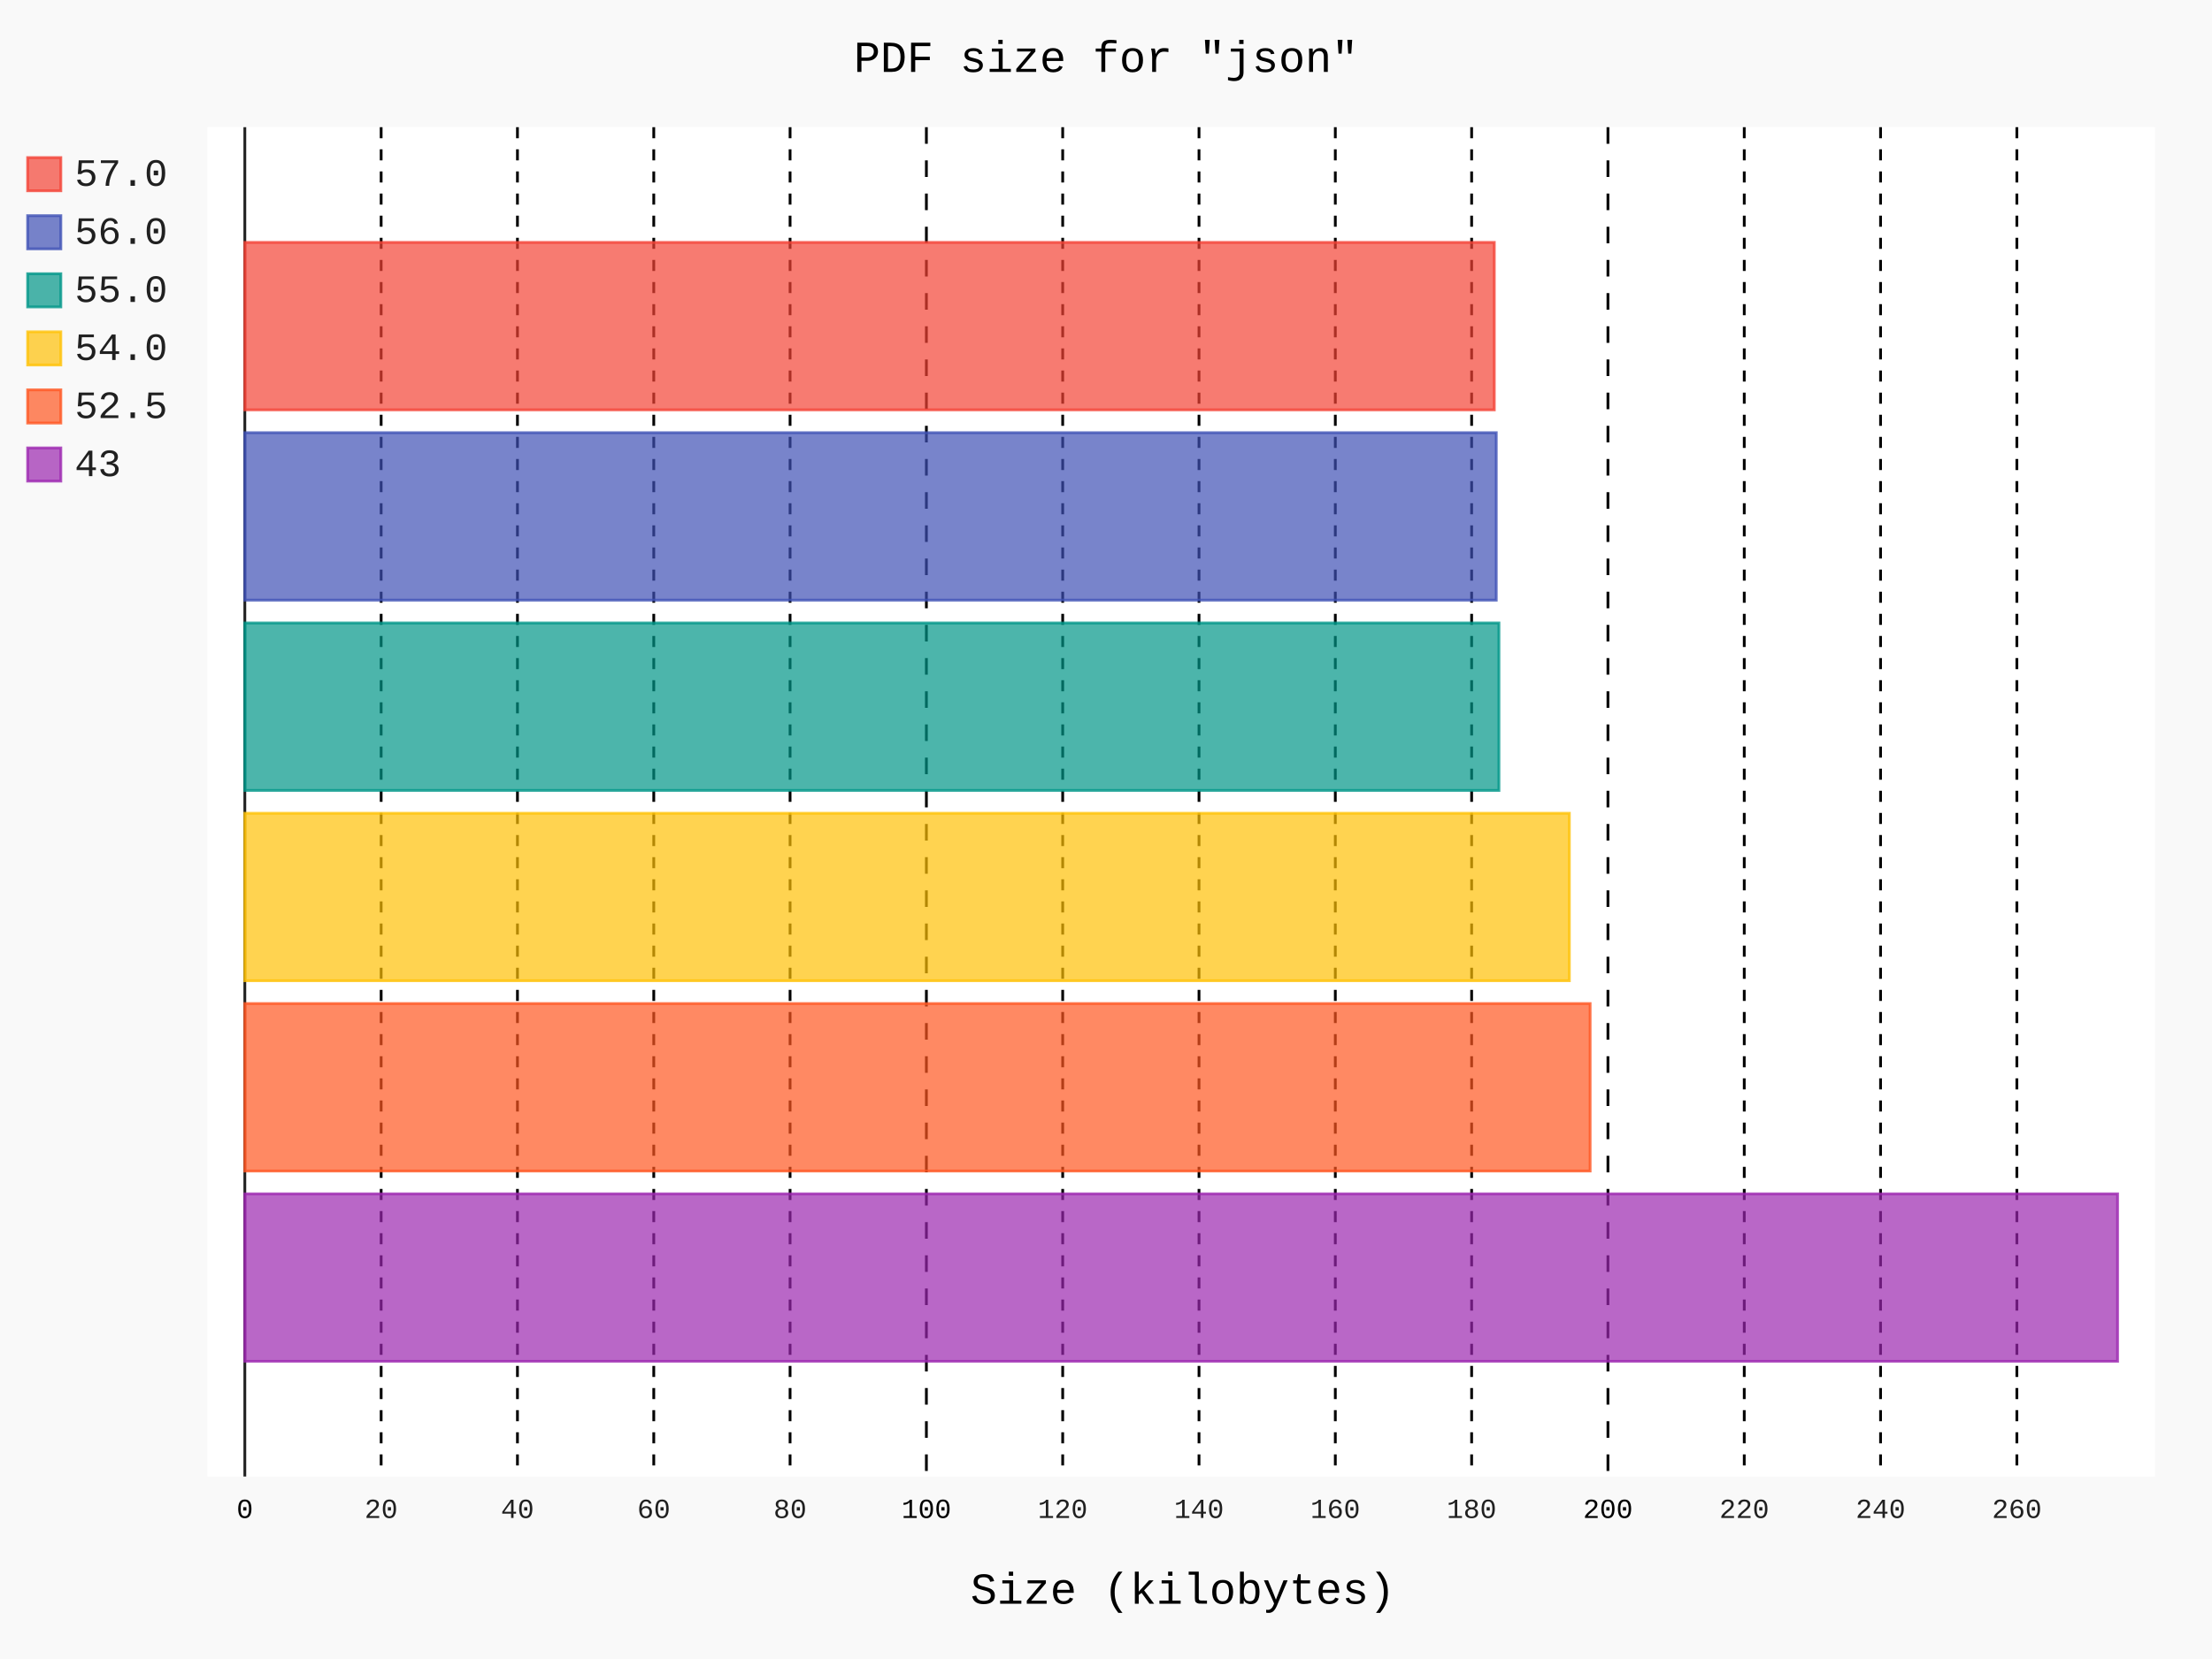
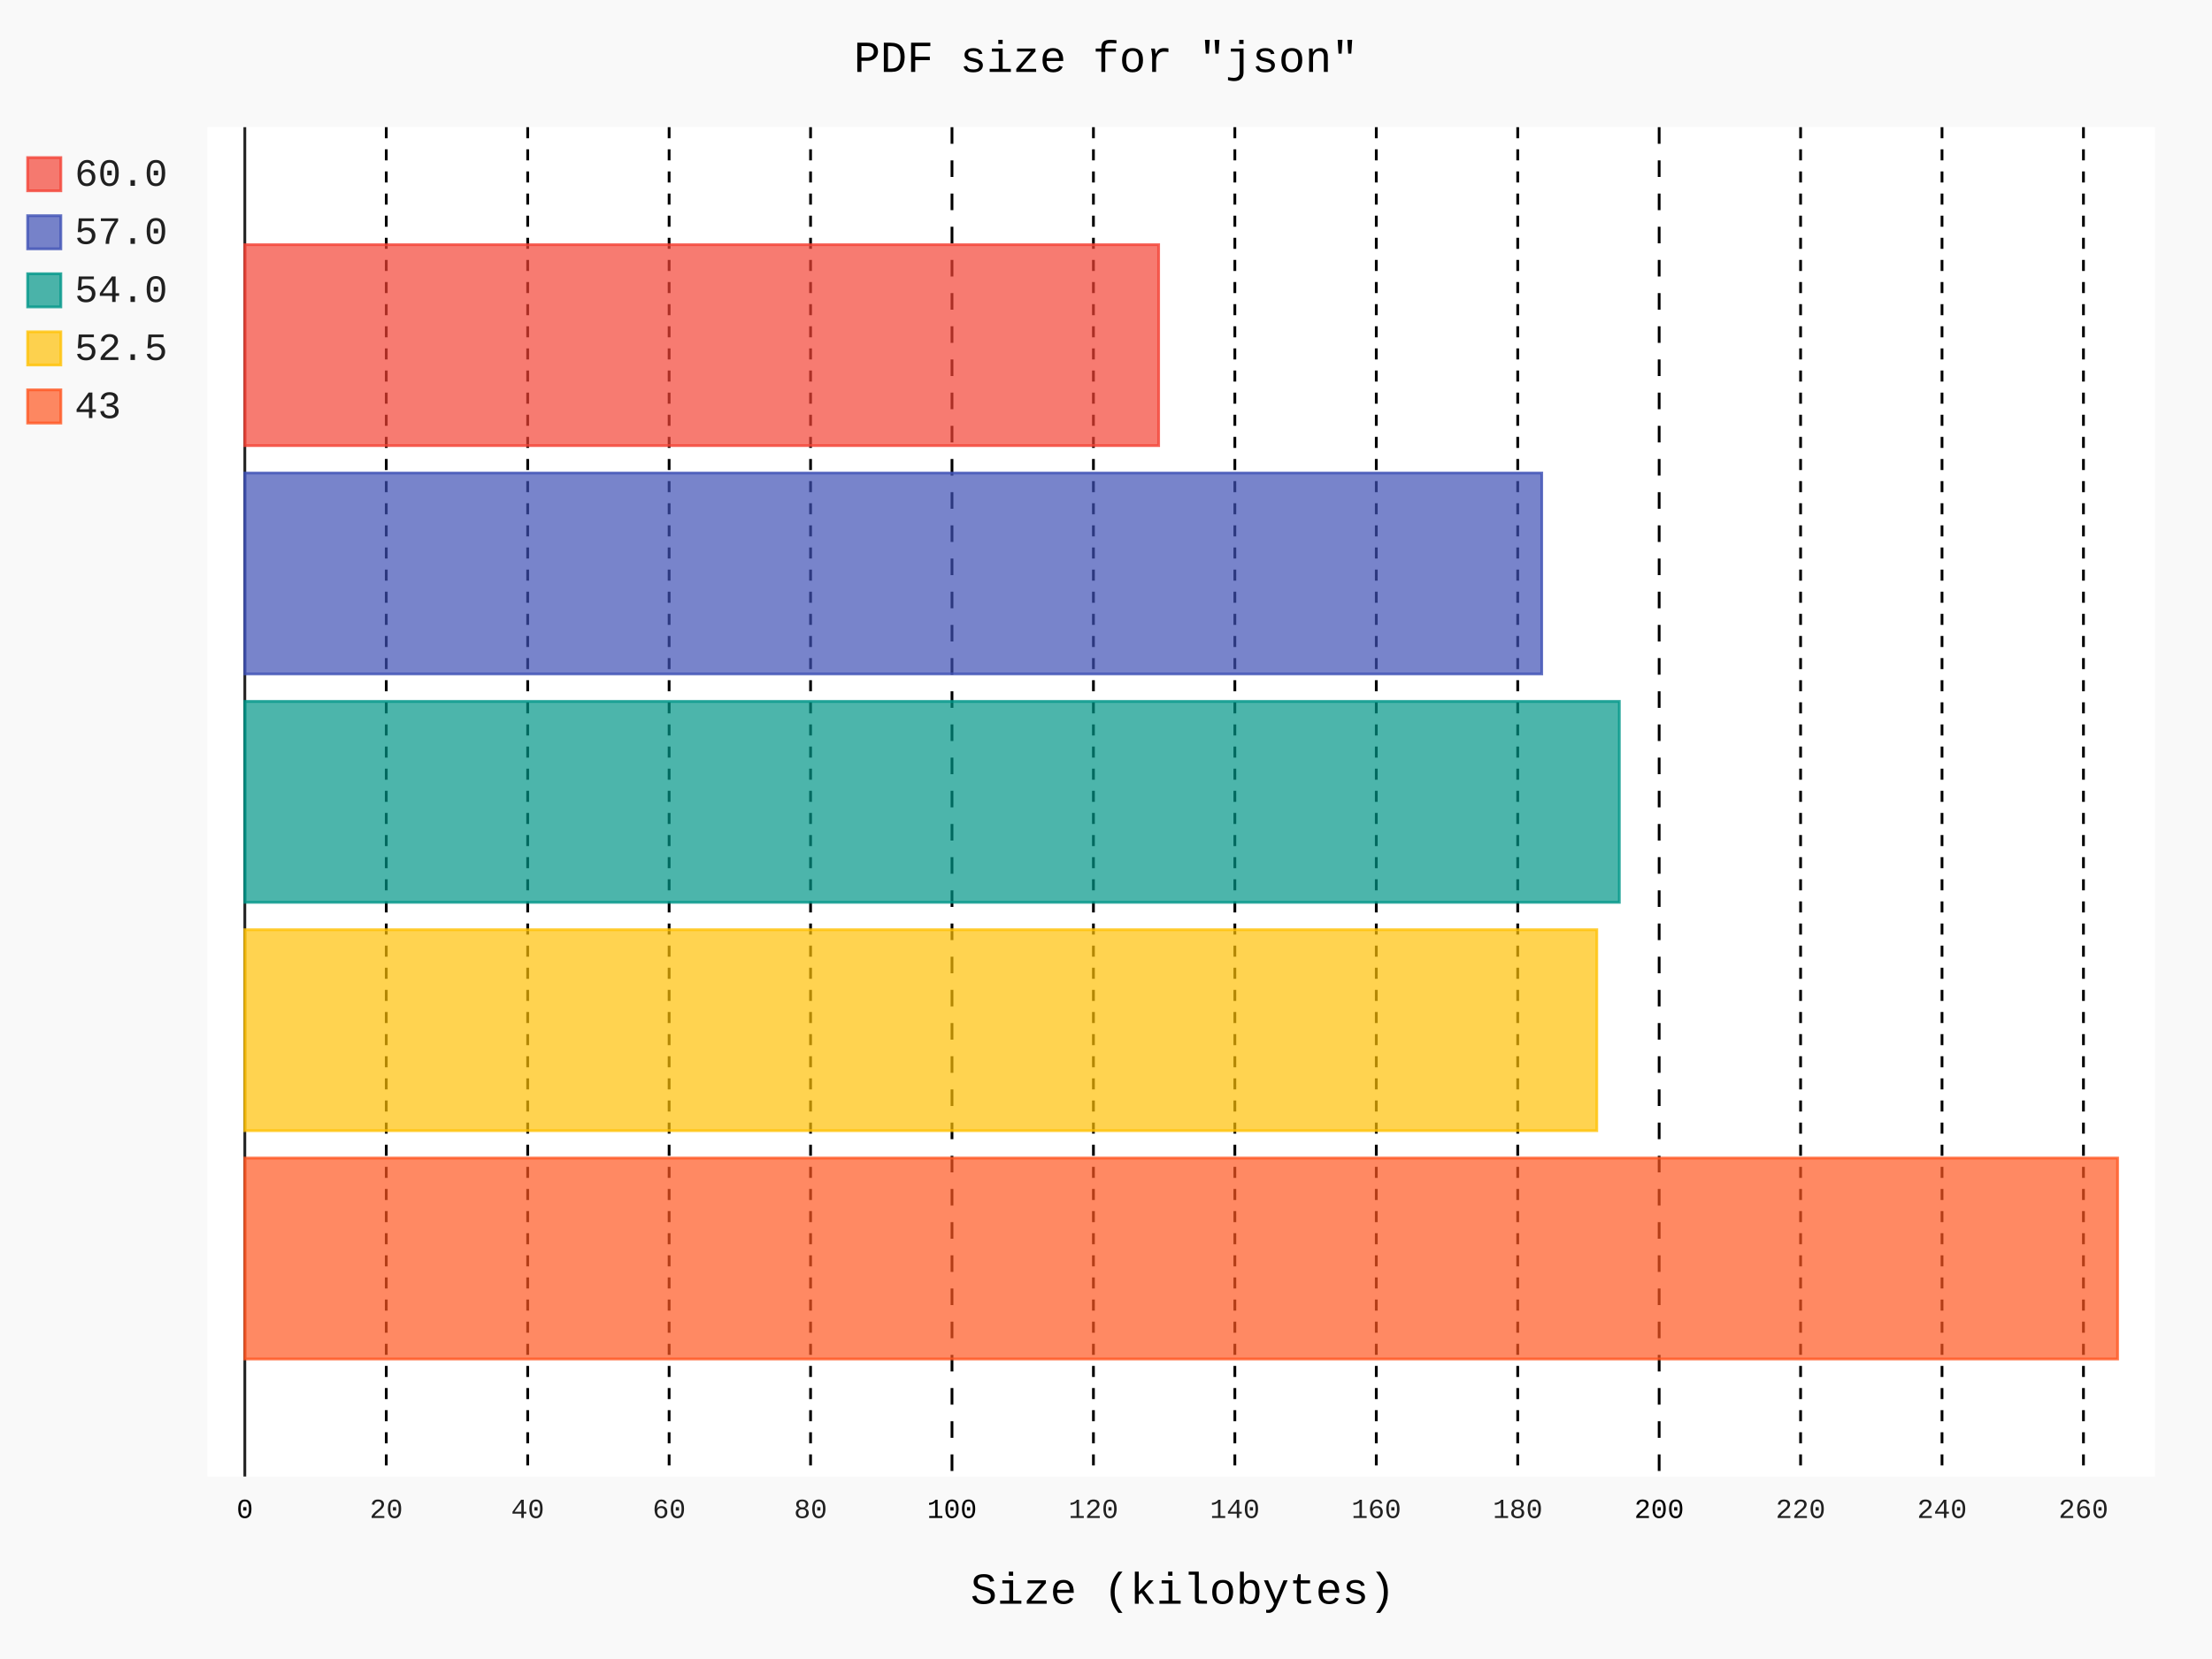
- <svg xmlns="http://www.w3.org/2000/svg" id="chart-a30b6907-076d-405b-8b7e-27f7b803851c" class="pygal-chart" viewBox="0 0 800 600">
+ <svg xmlns="http://www.w3.org/2000/svg" id="chart-5080acd0-9ff6-4e14-b18e-54fcb1318f7e" class="pygal-chart" viewBox="0 0 800 600">
  <defs>
-     <style type="text/css">#chart-a30b6907-076d-405b-8b7e-27f7b803851c{-webkit-user-select:none;-webkit-font-smoothing:antialiased;font-family:Consolas,"Liberation Mono",Menlo,Courier,monospace}#chart-a30b6907-076d-405b-8b7e-27f7b803851c .title{font-family:Consolas,"Liberation Mono",Menlo,Courier,monospace;font-size:16px}#chart-a30b6907-076d-405b-8b7e-27f7b803851c .legends .legend text{font-family:Consolas,"Liberation Mono",Menlo,Courier,monospace;font-size:14px}#chart-a30b6907-076d-405b-8b7e-27f7b803851c .axis text{font-family:Consolas,"Liberation Mono",Menlo,Courier,monospace;font-size:10px}#chart-a30b6907-076d-405b-8b7e-27f7b803851c .axis text.major{font-family:Consolas,"Liberation Mono",Menlo,Courier,monospace;font-size:10px}#chart-a30b6907-076d-405b-8b7e-27f7b803851c .text-overlay text.value{font-family:Consolas,"Liberation Mono",Menlo,Courier,monospace;font-size:16px}#chart-a30b6907-076d-405b-8b7e-27f7b803851c .text-overlay text.label{font-family:Consolas,"Liberation Mono",Menlo,Courier,monospace;font-size:10px}#chart-a30b6907-076d-405b-8b7e-27f7b803851c .tooltip{font-family:Consolas,"Liberation Mono",Menlo,Courier,monospace;font-size:14px}#chart-a30b6907-076d-405b-8b7e-27f7b803851c text.no_data{font-family:Consolas,"Liberation Mono",Menlo,Courier,monospace;font-size:64px}
- #chart-a30b6907-076d-405b-8b7e-27f7b803851c{background-color:rgba(249,249,249,1)}#chart-a30b6907-076d-405b-8b7e-27f7b803851c path,#chart-a30b6907-076d-405b-8b7e-27f7b803851c line,#chart-a30b6907-076d-405b-8b7e-27f7b803851c rect,#chart-a30b6907-076d-405b-8b7e-27f7b803851c circle{-webkit-transition:150ms;-moz-transition:150ms;transition:150ms}#chart-a30b6907-076d-405b-8b7e-27f7b803851c .graph &gt; .background{fill:rgba(249,249,249,1)}#chart-a30b6907-076d-405b-8b7e-27f7b803851c .plot &gt; .background{fill:rgba(255,255,255,1)}#chart-a30b6907-076d-405b-8b7e-27f7b803851c .graph{fill:rgba(0,0,0,.87)}#chart-a30b6907-076d-405b-8b7e-27f7b803851c text.no_data{fill:rgba(0,0,0,1)}#chart-a30b6907-076d-405b-8b7e-27f7b803851c .title{fill:rgba(0,0,0,1)}#chart-a30b6907-076d-405b-8b7e-27f7b803851c .legends .legend text{fill:rgba(0,0,0,.87)}#chart-a30b6907-076d-405b-8b7e-27f7b803851c .legends .legend:hover text{fill:rgba(0,0,0,1)}#chart-a30b6907-076d-405b-8b7e-27f7b803851c .axis .line{stroke:rgba(0,0,0,1)}#chart-a30b6907-076d-405b-8b7e-27f7b803851c .axis .guide.line{stroke:rgba(0,0,0,.54)}#chart-a30b6907-076d-405b-8b7e-27f7b803851c .axis .major.line{stroke:rgba(0,0,0,.87)}#chart-a30b6907-076d-405b-8b7e-27f7b803851c .axis text.major{fill:rgba(0,0,0,1)}#chart-a30b6907-076d-405b-8b7e-27f7b803851c .axis.y .guides:hover .guide.line,#chart-a30b6907-076d-405b-8b7e-27f7b803851c .line-graph .axis.x .guides:hover .guide.line,#chart-a30b6907-076d-405b-8b7e-27f7b803851c .stackedline-graph .axis.x .guides:hover .guide.line,#chart-a30b6907-076d-405b-8b7e-27f7b803851c .xy-graph .axis.x .guides:hover .guide.line{stroke:rgba(0,0,0,1)}#chart-a30b6907-076d-405b-8b7e-27f7b803851c .axis .guides:hover text{fill:rgba(0,0,0,1)}#chart-a30b6907-076d-405b-8b7e-27f7b803851c .reactive{fill-opacity:.7;stroke-opacity:.8;stroke-width:1}#chart-a30b6907-076d-405b-8b7e-27f7b803851c .ci{stroke:rgba(0,0,0,.87)}#chart-a30b6907-076d-405b-8b7e-27f7b803851c .reactive.active,#chart-a30b6907-076d-405b-8b7e-27f7b803851c .active .reactive{fill-opacity:.8;stroke-opacity:.9;stroke-width:4}#chart-a30b6907-076d-405b-8b7e-27f7b803851c .ci .reactive.active{stroke-width:1.5}#chart-a30b6907-076d-405b-8b7e-27f7b803851c .series text{fill:rgba(0,0,0,1)}#chart-a30b6907-076d-405b-8b7e-27f7b803851c .tooltip rect{fill:rgba(255,255,255,1);stroke:rgba(0,0,0,1);-webkit-transition:opacity 150ms;-moz-transition:opacity 150ms;transition:opacity 150ms}#chart-a30b6907-076d-405b-8b7e-27f7b803851c .tooltip .label{fill:rgba(0,0,0,.87)}#chart-a30b6907-076d-405b-8b7e-27f7b803851c .tooltip .label{fill:rgba(0,0,0,.87)}#chart-a30b6907-076d-405b-8b7e-27f7b803851c .tooltip .legend{font-size:.8em;fill:rgba(0,0,0,.54)}#chart-a30b6907-076d-405b-8b7e-27f7b803851c .tooltip .x_label{font-size:.6em;fill:rgba(0,0,0,1)}#chart-a30b6907-076d-405b-8b7e-27f7b803851c .tooltip .xlink{font-size:.5em;text-decoration:underline}#chart-a30b6907-076d-405b-8b7e-27f7b803851c .tooltip .value{font-size:1.5em}#chart-a30b6907-076d-405b-8b7e-27f7b803851c .bound{font-size:.5em}#chart-a30b6907-076d-405b-8b7e-27f7b803851c .max-value{font-size:.75em;fill:rgba(0,0,0,.54)}#chart-a30b6907-076d-405b-8b7e-27f7b803851c .map-element{fill:rgba(255,255,255,1);stroke:rgba(0,0,0,.54) !important}#chart-a30b6907-076d-405b-8b7e-27f7b803851c .map-element .reactive{fill-opacity:inherit;stroke-opacity:inherit}#chart-a30b6907-076d-405b-8b7e-27f7b803851c .color-0,#chart-a30b6907-076d-405b-8b7e-27f7b803851c .color-0 a:visited{stroke:#F44336;fill:#F44336}#chart-a30b6907-076d-405b-8b7e-27f7b803851c .color-1,#chart-a30b6907-076d-405b-8b7e-27f7b803851c .color-1 a:visited{stroke:#3F51B5;fill:#3F51B5}#chart-a30b6907-076d-405b-8b7e-27f7b803851c .color-2,#chart-a30b6907-076d-405b-8b7e-27f7b803851c .color-2 a:visited{stroke:#009688;fill:#009688}#chart-a30b6907-076d-405b-8b7e-27f7b803851c .color-3,#chart-a30b6907-076d-405b-8b7e-27f7b803851c .color-3 a:visited{stroke:#FFC107;fill:#FFC107}#chart-a30b6907-076d-405b-8b7e-27f7b803851c .color-4,#chart-a30b6907-076d-405b-8b7e-27f7b803851c .color-4 a:visited{stroke:#FF5722;fill:#FF5722}#chart-a30b6907-076d-405b-8b7e-27f7b803851c .color-5,#chart-a30b6907-076d-405b-8b7e-27f7b803851c .color-5 a:visited{stroke:#9C27B0;fill:#9C27B0}#chart-a30b6907-076d-405b-8b7e-27f7b803851c .text-overlay .color-0 text{fill:black}#chart-a30b6907-076d-405b-8b7e-27f7b803851c .text-overlay .color-1 text{fill:black}#chart-a30b6907-076d-405b-8b7e-27f7b803851c .text-overlay .color-2 text{fill:black}#chart-a30b6907-076d-405b-8b7e-27f7b803851c .text-overlay .color-3 text{fill:black}#chart-a30b6907-076d-405b-8b7e-27f7b803851c .text-overlay .color-4 text{fill:black}#chart-a30b6907-076d-405b-8b7e-27f7b803851c .text-overlay .color-5 text{fill:black}
- #chart-a30b6907-076d-405b-8b7e-27f7b803851c text.no_data{text-anchor:middle}#chart-a30b6907-076d-405b-8b7e-27f7b803851c .guide.line{fill:none}#chart-a30b6907-076d-405b-8b7e-27f7b803851c .centered{text-anchor:middle}#chart-a30b6907-076d-405b-8b7e-27f7b803851c .title{text-anchor:middle}#chart-a30b6907-076d-405b-8b7e-27f7b803851c .legends .legend text{fill-opacity:1}#chart-a30b6907-076d-405b-8b7e-27f7b803851c .axis.x text{text-anchor:middle}#chart-a30b6907-076d-405b-8b7e-27f7b803851c .axis.x:not(.web) text[transform]{text-anchor:start}#chart-a30b6907-076d-405b-8b7e-27f7b803851c .axis.x:not(.web) text[transform].backwards{text-anchor:end}#chart-a30b6907-076d-405b-8b7e-27f7b803851c .axis.y text{text-anchor:end}#chart-a30b6907-076d-405b-8b7e-27f7b803851c .axis.y text[transform].backwards{text-anchor:start}#chart-a30b6907-076d-405b-8b7e-27f7b803851c .axis.y2 text{text-anchor:start}#chart-a30b6907-076d-405b-8b7e-27f7b803851c .axis.y2 text[transform].backwards{text-anchor:end}#chart-a30b6907-076d-405b-8b7e-27f7b803851c .axis .guide.line{stroke-dasharray:4,4;stroke:black}#chart-a30b6907-076d-405b-8b7e-27f7b803851c .axis .major.guide.line{stroke-dasharray:6,6;stroke:black}#chart-a30b6907-076d-405b-8b7e-27f7b803851c .horizontal .axis.y .guide.line,#chart-a30b6907-076d-405b-8b7e-27f7b803851c .horizontal .axis.y2 .guide.line,#chart-a30b6907-076d-405b-8b7e-27f7b803851c .vertical .axis.x .guide.line{opacity:0}#chart-a30b6907-076d-405b-8b7e-27f7b803851c .horizontal .axis.always_show .guide.line,#chart-a30b6907-076d-405b-8b7e-27f7b803851c .vertical .axis.always_show .guide.line{opacity:1 !important}#chart-a30b6907-076d-405b-8b7e-27f7b803851c .axis.y .guides:hover .guide.line,#chart-a30b6907-076d-405b-8b7e-27f7b803851c .axis.y2 .guides:hover .guide.line,#chart-a30b6907-076d-405b-8b7e-27f7b803851c .axis.x .guides:hover .guide.line{opacity:1}#chart-a30b6907-076d-405b-8b7e-27f7b803851c .axis .guides:hover text{opacity:1}#chart-a30b6907-076d-405b-8b7e-27f7b803851c .nofill{fill:none}#chart-a30b6907-076d-405b-8b7e-27f7b803851c .subtle-fill{fill-opacity:.2}#chart-a30b6907-076d-405b-8b7e-27f7b803851c .dot{stroke-width:1px;fill-opacity:1;stroke-opacity:1}#chart-a30b6907-076d-405b-8b7e-27f7b803851c .dot.active{stroke-width:5px}#chart-a30b6907-076d-405b-8b7e-27f7b803851c .dot.negative{fill:transparent}#chart-a30b6907-076d-405b-8b7e-27f7b803851c text,#chart-a30b6907-076d-405b-8b7e-27f7b803851c tspan{stroke:none !important}#chart-a30b6907-076d-405b-8b7e-27f7b803851c .series text.active{opacity:1}#chart-a30b6907-076d-405b-8b7e-27f7b803851c .tooltip rect{fill-opacity:.95;stroke-width:.5}#chart-a30b6907-076d-405b-8b7e-27f7b803851c .tooltip text{fill-opacity:1}#chart-a30b6907-076d-405b-8b7e-27f7b803851c .showable{visibility:hidden}#chart-a30b6907-076d-405b-8b7e-27f7b803851c .showable.shown{visibility:visible}#chart-a30b6907-076d-405b-8b7e-27f7b803851c .gauge-background{fill:rgba(229,229,229,1);stroke:none}#chart-a30b6907-076d-405b-8b7e-27f7b803851c .bg-lines{stroke:rgba(249,249,249,1);stroke-width:2px}</style>
+     <style type="text/css">#chart-5080acd0-9ff6-4e14-b18e-54fcb1318f7e{-webkit-user-select:none;-webkit-font-smoothing:antialiased;font-family:Consolas,"Liberation Mono",Menlo,Courier,monospace}#chart-5080acd0-9ff6-4e14-b18e-54fcb1318f7e .title{font-family:Consolas,"Liberation Mono",Menlo,Courier,monospace;font-size:16px}#chart-5080acd0-9ff6-4e14-b18e-54fcb1318f7e .legends .legend text{font-family:Consolas,"Liberation Mono",Menlo,Courier,monospace;font-size:14px}#chart-5080acd0-9ff6-4e14-b18e-54fcb1318f7e .axis text{font-family:Consolas,"Liberation Mono",Menlo,Courier,monospace;font-size:10px}#chart-5080acd0-9ff6-4e14-b18e-54fcb1318f7e .axis text.major{font-family:Consolas,"Liberation Mono",Menlo,Courier,monospace;font-size:10px}#chart-5080acd0-9ff6-4e14-b18e-54fcb1318f7e .text-overlay text.value{font-family:Consolas,"Liberation Mono",Menlo,Courier,monospace;font-size:16px}#chart-5080acd0-9ff6-4e14-b18e-54fcb1318f7e .text-overlay text.label{font-family:Consolas,"Liberation Mono",Menlo,Courier,monospace;font-size:10px}#chart-5080acd0-9ff6-4e14-b18e-54fcb1318f7e .tooltip{font-family:Consolas,"Liberation Mono",Menlo,Courier,monospace;font-size:14px}#chart-5080acd0-9ff6-4e14-b18e-54fcb1318f7e text.no_data{font-family:Consolas,"Liberation Mono",Menlo,Courier,monospace;font-size:64px}
+ #chart-5080acd0-9ff6-4e14-b18e-54fcb1318f7e{background-color:rgba(249,249,249,1)}#chart-5080acd0-9ff6-4e14-b18e-54fcb1318f7e path,#chart-5080acd0-9ff6-4e14-b18e-54fcb1318f7e line,#chart-5080acd0-9ff6-4e14-b18e-54fcb1318f7e rect,#chart-5080acd0-9ff6-4e14-b18e-54fcb1318f7e circle{-webkit-transition:150ms;-moz-transition:150ms;transition:150ms}#chart-5080acd0-9ff6-4e14-b18e-54fcb1318f7e .graph &gt; .background{fill:rgba(249,249,249,1)}#chart-5080acd0-9ff6-4e14-b18e-54fcb1318f7e .plot &gt; .background{fill:rgba(255,255,255,1)}#chart-5080acd0-9ff6-4e14-b18e-54fcb1318f7e .graph{fill:rgba(0,0,0,.87)}#chart-5080acd0-9ff6-4e14-b18e-54fcb1318f7e text.no_data{fill:rgba(0,0,0,1)}#chart-5080acd0-9ff6-4e14-b18e-54fcb1318f7e .title{fill:rgba(0,0,0,1)}#chart-5080acd0-9ff6-4e14-b18e-54fcb1318f7e .legends .legend text{fill:rgba(0,0,0,.87)}#chart-5080acd0-9ff6-4e14-b18e-54fcb1318f7e .legends .legend:hover text{fill:rgba(0,0,0,1)}#chart-5080acd0-9ff6-4e14-b18e-54fcb1318f7e .axis .line{stroke:rgba(0,0,0,1)}#chart-5080acd0-9ff6-4e14-b18e-54fcb1318f7e .axis .guide.line{stroke:rgba(0,0,0,.54)}#chart-5080acd0-9ff6-4e14-b18e-54fcb1318f7e .axis .major.line{stroke:rgba(0,0,0,.87)}#chart-5080acd0-9ff6-4e14-b18e-54fcb1318f7e .axis text.major{fill:rgba(0,0,0,1)}#chart-5080acd0-9ff6-4e14-b18e-54fcb1318f7e .axis.y .guides:hover .guide.line,#chart-5080acd0-9ff6-4e14-b18e-54fcb1318f7e .line-graph .axis.x .guides:hover .guide.line,#chart-5080acd0-9ff6-4e14-b18e-54fcb1318f7e .stackedline-graph .axis.x .guides:hover .guide.line,#chart-5080acd0-9ff6-4e14-b18e-54fcb1318f7e .xy-graph .axis.x .guides:hover .guide.line{stroke:rgba(0,0,0,1)}#chart-5080acd0-9ff6-4e14-b18e-54fcb1318f7e .axis .guides:hover text{fill:rgba(0,0,0,1)}#chart-5080acd0-9ff6-4e14-b18e-54fcb1318f7e .reactive{fill-opacity:.7;stroke-opacity:.8;stroke-width:1}#chart-5080acd0-9ff6-4e14-b18e-54fcb1318f7e .ci{stroke:rgba(0,0,0,.87)}#chart-5080acd0-9ff6-4e14-b18e-54fcb1318f7e .reactive.active,#chart-5080acd0-9ff6-4e14-b18e-54fcb1318f7e .active .reactive{fill-opacity:.8;stroke-opacity:.9;stroke-width:4}#chart-5080acd0-9ff6-4e14-b18e-54fcb1318f7e .ci .reactive.active{stroke-width:1.5}#chart-5080acd0-9ff6-4e14-b18e-54fcb1318f7e .series text{fill:rgba(0,0,0,1)}#chart-5080acd0-9ff6-4e14-b18e-54fcb1318f7e .tooltip rect{fill:rgba(255,255,255,1);stroke:rgba(0,0,0,1);-webkit-transition:opacity 150ms;-moz-transition:opacity 150ms;transition:opacity 150ms}#chart-5080acd0-9ff6-4e14-b18e-54fcb1318f7e .tooltip .label{fill:rgba(0,0,0,.87)}#chart-5080acd0-9ff6-4e14-b18e-54fcb1318f7e .tooltip .label{fill:rgba(0,0,0,.87)}#chart-5080acd0-9ff6-4e14-b18e-54fcb1318f7e .tooltip .legend{font-size:.8em;fill:rgba(0,0,0,.54)}#chart-5080acd0-9ff6-4e14-b18e-54fcb1318f7e .tooltip .x_label{font-size:.6em;fill:rgba(0,0,0,1)}#chart-5080acd0-9ff6-4e14-b18e-54fcb1318f7e .tooltip .xlink{font-size:.5em;text-decoration:underline}#chart-5080acd0-9ff6-4e14-b18e-54fcb1318f7e .tooltip .value{font-size:1.5em}#chart-5080acd0-9ff6-4e14-b18e-54fcb1318f7e .bound{font-size:.5em}#chart-5080acd0-9ff6-4e14-b18e-54fcb1318f7e .max-value{font-size:.75em;fill:rgba(0,0,0,.54)}#chart-5080acd0-9ff6-4e14-b18e-54fcb1318f7e .map-element{fill:rgba(255,255,255,1);stroke:rgba(0,0,0,.54) !important}#chart-5080acd0-9ff6-4e14-b18e-54fcb1318f7e .map-element .reactive{fill-opacity:inherit;stroke-opacity:inherit}#chart-5080acd0-9ff6-4e14-b18e-54fcb1318f7e .color-0,#chart-5080acd0-9ff6-4e14-b18e-54fcb1318f7e .color-0 a:visited{stroke:#F44336;fill:#F44336}#chart-5080acd0-9ff6-4e14-b18e-54fcb1318f7e .color-1,#chart-5080acd0-9ff6-4e14-b18e-54fcb1318f7e .color-1 a:visited{stroke:#3F51B5;fill:#3F51B5}#chart-5080acd0-9ff6-4e14-b18e-54fcb1318f7e .color-2,#chart-5080acd0-9ff6-4e14-b18e-54fcb1318f7e .color-2 a:visited{stroke:#009688;fill:#009688}#chart-5080acd0-9ff6-4e14-b18e-54fcb1318f7e .color-3,#chart-5080acd0-9ff6-4e14-b18e-54fcb1318f7e .color-3 a:visited{stroke:#FFC107;fill:#FFC107}#chart-5080acd0-9ff6-4e14-b18e-54fcb1318f7e .color-4,#chart-5080acd0-9ff6-4e14-b18e-54fcb1318f7e .color-4 a:visited{stroke:#FF5722;fill:#FF5722}#chart-5080acd0-9ff6-4e14-b18e-54fcb1318f7e .text-overlay .color-0 text{fill:black}#chart-5080acd0-9ff6-4e14-b18e-54fcb1318f7e .text-overlay .color-1 text{fill:black}#chart-5080acd0-9ff6-4e14-b18e-54fcb1318f7e .text-overlay .color-2 text{fill:black}#chart-5080acd0-9ff6-4e14-b18e-54fcb1318f7e .text-overlay .color-3 text{fill:black}#chart-5080acd0-9ff6-4e14-b18e-54fcb1318f7e .text-overlay .color-4 text{fill:black}
+ #chart-5080acd0-9ff6-4e14-b18e-54fcb1318f7e text.no_data{text-anchor:middle}#chart-5080acd0-9ff6-4e14-b18e-54fcb1318f7e .guide.line{fill:none}#chart-5080acd0-9ff6-4e14-b18e-54fcb1318f7e .centered{text-anchor:middle}#chart-5080acd0-9ff6-4e14-b18e-54fcb1318f7e .title{text-anchor:middle}#chart-5080acd0-9ff6-4e14-b18e-54fcb1318f7e .legends .legend text{fill-opacity:1}#chart-5080acd0-9ff6-4e14-b18e-54fcb1318f7e .axis.x text{text-anchor:middle}#chart-5080acd0-9ff6-4e14-b18e-54fcb1318f7e .axis.x:not(.web) text[transform]{text-anchor:start}#chart-5080acd0-9ff6-4e14-b18e-54fcb1318f7e .axis.x:not(.web) text[transform].backwards{text-anchor:end}#chart-5080acd0-9ff6-4e14-b18e-54fcb1318f7e .axis.y text{text-anchor:end}#chart-5080acd0-9ff6-4e14-b18e-54fcb1318f7e .axis.y text[transform].backwards{text-anchor:start}#chart-5080acd0-9ff6-4e14-b18e-54fcb1318f7e .axis.y2 text{text-anchor:start}#chart-5080acd0-9ff6-4e14-b18e-54fcb1318f7e .axis.y2 text[transform].backwards{text-anchor:end}#chart-5080acd0-9ff6-4e14-b18e-54fcb1318f7e .axis .guide.line{stroke-dasharray:4,4;stroke:black}#chart-5080acd0-9ff6-4e14-b18e-54fcb1318f7e .axis .major.guide.line{stroke-dasharray:6,6;stroke:black}#chart-5080acd0-9ff6-4e14-b18e-54fcb1318f7e .horizontal .axis.y .guide.line,#chart-5080acd0-9ff6-4e14-b18e-54fcb1318f7e .horizontal .axis.y2 .guide.line,#chart-5080acd0-9ff6-4e14-b18e-54fcb1318f7e .vertical .axis.x .guide.line{opacity:0}#chart-5080acd0-9ff6-4e14-b18e-54fcb1318f7e .horizontal .axis.always_show .guide.line,#chart-5080acd0-9ff6-4e14-b18e-54fcb1318f7e .vertical .axis.always_show .guide.line{opacity:1 !important}#chart-5080acd0-9ff6-4e14-b18e-54fcb1318f7e .axis.y .guides:hover .guide.line,#chart-5080acd0-9ff6-4e14-b18e-54fcb1318f7e .axis.y2 .guides:hover .guide.line,#chart-5080acd0-9ff6-4e14-b18e-54fcb1318f7e .axis.x .guides:hover .guide.line{opacity:1}#chart-5080acd0-9ff6-4e14-b18e-54fcb1318f7e .axis .guides:hover text{opacity:1}#chart-5080acd0-9ff6-4e14-b18e-54fcb1318f7e .nofill{fill:none}#chart-5080acd0-9ff6-4e14-b18e-54fcb1318f7e .subtle-fill{fill-opacity:.2}#chart-5080acd0-9ff6-4e14-b18e-54fcb1318f7e .dot{stroke-width:1px;fill-opacity:1;stroke-opacity:1}#chart-5080acd0-9ff6-4e14-b18e-54fcb1318f7e .dot.active{stroke-width:5px}#chart-5080acd0-9ff6-4e14-b18e-54fcb1318f7e .dot.negative{fill:transparent}#chart-5080acd0-9ff6-4e14-b18e-54fcb1318f7e text,#chart-5080acd0-9ff6-4e14-b18e-54fcb1318f7e tspan{stroke:none !important}#chart-5080acd0-9ff6-4e14-b18e-54fcb1318f7e .series text.active{opacity:1}#chart-5080acd0-9ff6-4e14-b18e-54fcb1318f7e .tooltip rect{fill-opacity:.95;stroke-width:.5}#chart-5080acd0-9ff6-4e14-b18e-54fcb1318f7e .tooltip text{fill-opacity:1}#chart-5080acd0-9ff6-4e14-b18e-54fcb1318f7e .showable{visibility:hidden}#chart-5080acd0-9ff6-4e14-b18e-54fcb1318f7e .showable.shown{visibility:visible}#chart-5080acd0-9ff6-4e14-b18e-54fcb1318f7e .gauge-background{fill:rgba(229,229,229,1);stroke:none}#chart-5080acd0-9ff6-4e14-b18e-54fcb1318f7e .bg-lines{stroke:rgba(249,249,249,1);stroke-width:2px}</style>
  </defs>
  <g class="graph horizontalbar-graph horizontal">
    <rect x="0" y="0" width="800" height="600" class="background" />
    <g transform="translate(75, 46)" class="plot">
      <rect x="0" y="0" width="704.4" height="488" class="background" />
      <g class="axis x always_show">
        <g class="guides">
          <path d="M13.546 0 v488" class="axis major line" />
          <text x="13.546" y="503.0" class="major">0</text>
        </g>
        <g class="guides">
-           <path d="M62.845 0 v488" class="guide line" />
-           <text x="62.845" y="503.0" class="">20</text>
+           <path d="M64.697 0 v488" class="guide line" />
+           <text x="64.697" y="503.0" class="">20</text>
        </g>
        <g class="guides">
-           <path d="M112.144 0 v488" class="guide line" />
-           <text x="112.144" y="503.0" class="">40</text>
+           <path d="M115.848 0 v488" class="guide line" />
+           <text x="115.848" y="503.0" class="">40</text>
        </g>
        <g class="guides">
-           <path d="M161.442 0 v488" class="guide line" />
-           <text x="161.442" y="503.0" class="">60</text>
+           <path d="M166.999 0 v488" class="guide line" />
+           <text x="166.999" y="503.0" class="">60</text>
        </g>
        <g class="guides">
-           <path d="M210.741 0 v488" class="guide line" />
-           <text x="210.741" y="503.0" class="">80</text>
+           <path d="M218.15 0 v488" class="guide line" />
+           <text x="218.15" y="503.0" class="">80</text>
        </g>
        <g class="guides">
-           <path d="M260.04 0 v488" class="major guide line" />
-           <text x="260.04" y="503.0" class="major">100</text>
+           <path d="M269.301 0 v488" class="major guide line" />
+           <text x="269.301" y="503.0" class="major">100</text>
        </g>
        <g class="guides">
-           <path d="M309.338 0 v488" class="guide line" />
-           <text x="309.338" y="503.0" class="">120</text>
+           <path d="M320.452 0 v488" class="guide line" />
+           <text x="320.452" y="503.0" class="">120</text>
        </g>
        <g class="guides">
-           <path d="M358.637 0 v488" class="guide line" />
-           <text x="358.637" y="503.0" class="">140</text>
+           <path d="M371.603 0 v488" class="guide line" />
+           <text x="371.603" y="503.0" class="">140</text>
        </g>
        <g class="guides">
-           <path d="M407.936 0 v488" class="guide line" />
-           <text x="407.936" y="503.0" class="">160</text>
+           <path d="M422.754 0 v488" class="guide line" />
+           <text x="422.754" y="503.0" class="">160</text>
        </g>
        <g class="guides">
-           <path d="M457.235 0 v488" class="guide line" />
-           <text x="457.235" y="503.0" class="">180</text>
+           <path d="M473.905 0 v488" class="guide line" />
+           <text x="473.905" y="503.0" class="">180</text>
        </g>
        <g class="guides">
-           <path d="M506.533 0 v488" class="major guide line" />
-           <text x="506.533" y="503.0" class="major">200</text>
+           <path d="M525.056 0 v488" class="major guide line" />
+           <text x="525.056" y="503.0" class="major">200</text>
        </g>
        <g class="guides">
-           <path d="M555.832 0 v488" class="guide line" />
-           <text x="555.832" y="503.0" class="">220</text>
+           <path d="M576.207 0 v488" class="guide line" />
+           <text x="576.207" y="503.0" class="">220</text>
        </g>
        <g class="guides">
-           <path d="M605.131 0 v488" class="guide line" />
-           <text x="605.131" y="503.0" class="">240</text>
+           <path d="M627.358 0 v488" class="guide line" />
+           <text x="627.358" y="503.0" class="">240</text>
        </g>
        <g class="guides">
-           <path d="M654.429 0 v488" class="guide line" />
-           <text x="654.429" y="503.0" class="">260</text>
-         </g>
-       </g>
-       <g class="series serie-5 color-5">
-         <g class="bars">
-           <g class="bar">
-             <rect x="13.546" y="385.77" rx="0" ry="0" width="677.308" height="60.562" class="rect reactive tooltip-trigger" />
-           </g>
+           <path d="M678.509 0 v488" class="guide line" />
+           <text x="678.509" y="503.0" class="">260</text>
        </g>
      </g>
      <g class="series serie-4 color-4">
        <g class="bars">
          <g class="bar">
-             <rect x="13.546" y="316.95" rx="0" ry="0" width="486.546" height="60.562" class="rect reactive tooltip-trigger" />
+             <rect x="13.546" y="372.832" rx="0" ry="0" width="677.308" height="72.674" class="rect reactive tooltip-trigger" />
          </g>
        </g>
      </g>
      <g class="series serie-3 color-3">
        <g class="bars">
          <g class="bar">
-             <rect x="13.546" y="248.129" rx="0" ry="0" width="479.036" height="60.562" class="rect reactive tooltip-trigger" />
+             <rect x="13.546" y="290.247" rx="0" ry="0" width="488.955" height="72.674" class="rect reactive tooltip-trigger" />
          </g>
        </g>
      </g>
      <g class="series serie-2 color-2">
        <g class="bars">
          <g class="bar">
-             <rect x="13.546" y="179.309" rx="0" ry="0" width="453.563" height="60.562" class="rect reactive tooltip-trigger" />
+             <rect x="13.546" y="207.663" rx="0" ry="0" width="497.108" height="72.674" class="rect reactive tooltip-trigger" />
          </g>
        </g>
      </g>
      <g class="series serie-1 color-1">
        <g class="bars">
          <g class="bar">
-             <rect x="13.546" y="110.488" rx="0" ry="0" width="452.597" height="60.562" class="rect reactive tooltip-trigger" />
+             <rect x="13.546" y="125.078" rx="0" ry="0" width="469.044" height="72.674" class="rect reactive tooltip-trigger" />
          </g>
        </g>
      </g>
      <g class="series serie-0 color-0">
        <g class="bars">
          <g class="bar">
-             <rect x="13.546" y="41.668" rx="0" ry="0" width="451.889" height="60.562" class="rect reactive tooltip-trigger" />
+             <rect x="13.546" y="42.494" rx="0" ry="0" width="330.494" height="72.674" class="rect reactive tooltip-trigger" />
          </g>
        </g>
      </g>
    </g>
    <g class="titles">
      <text x="400.0" y="26" class="title plot_title">PDF size for "json"</text>
      <text x="427.8" y="580" class="title">Size (kilobytes)</text>
    </g>
    <g transform="translate(75, 46)" class="plot overlay">
-       <g class="series serie-5 color-5" />
      <g class="series serie-4 color-4" />
      <g class="series serie-3 color-3" />
      <g class="series serie-2 color-2" />
      <g class="series serie-1 color-1" />
      <g class="series serie-0 color-0" />
    </g>
    <g transform="translate(75, 46)" class="plot text-overlay">
-       <g class="series serie-5 color-5" />
      <g class="series serie-4 color-4" />
      <g class="series serie-3 color-3" />
      <g class="series serie-2 color-2" />
      <g class="series serie-1 color-1" />
      <g class="series serie-0 color-0" />
    </g>
    <g transform="translate(75, 46)" class="plot tooltip-overlay">
      <g transform="translate(0 0)" style="opacity: 0" class="tooltip">
        <rect rx="0" ry="0" width="0" height="0" class="tooltip-box" />
        <g class="text" />
      </g>
    </g>
    <g transform="translate(10, 56)" class="legends">
      <g id="activate-serie-0" class="legend reactive activate-serie">
        <rect x="0.0" y="1.0" width="12" height="12" class="color-0 reactive" />
-         <text x="17.0" y="11.2">57.0</text>
+         <text x="17.0" y="11.2">60.0</text>
      </g>
      <g id="activate-serie-1" class="legend reactive activate-serie">
        <rect x="0.0" y="22.0" width="12" height="12" class="color-1 reactive" />
-         <text x="17.0" y="32.2">56.0</text>
+         <text x="17.0" y="32.2">57.0</text>
      </g>
      <g id="activate-serie-2" class="legend reactive activate-serie">
        <rect x="0.0" y="43.0" width="12" height="12" class="color-2 reactive" />
-         <text x="17.0" y="53.2">55.0</text>
+         <text x="17.0" y="53.2">54.0</text>
      </g>
      <g id="activate-serie-3" class="legend reactive activate-serie">
        <rect x="0.0" y="64.0" width="12" height="12" class="color-3 reactive" />
-         <text x="17.0" y="74.2">54.0</text>
+         <text x="17.0" y="74.2">52.5</text>
      </g>
      <g id="activate-serie-4" class="legend reactive activate-serie">
        <rect x="0.0" y="85.0" width="12" height="12" class="color-4 reactive" />
-         <text x="17.0" y="95.2">52.5</text>
-       </g>
-       <g id="activate-serie-5" class="legend reactive activate-serie">
-         <rect x="0.0" y="106.0" width="12" height="12" class="color-5 reactive" />
-         <text x="17.0" y="116.2">43</text>
+         <text x="17.0" y="95.2">43</text>
      </g>
    </g>
    <g transform="translate(790, 56)" class="legends" />
  </g>
</svg>
